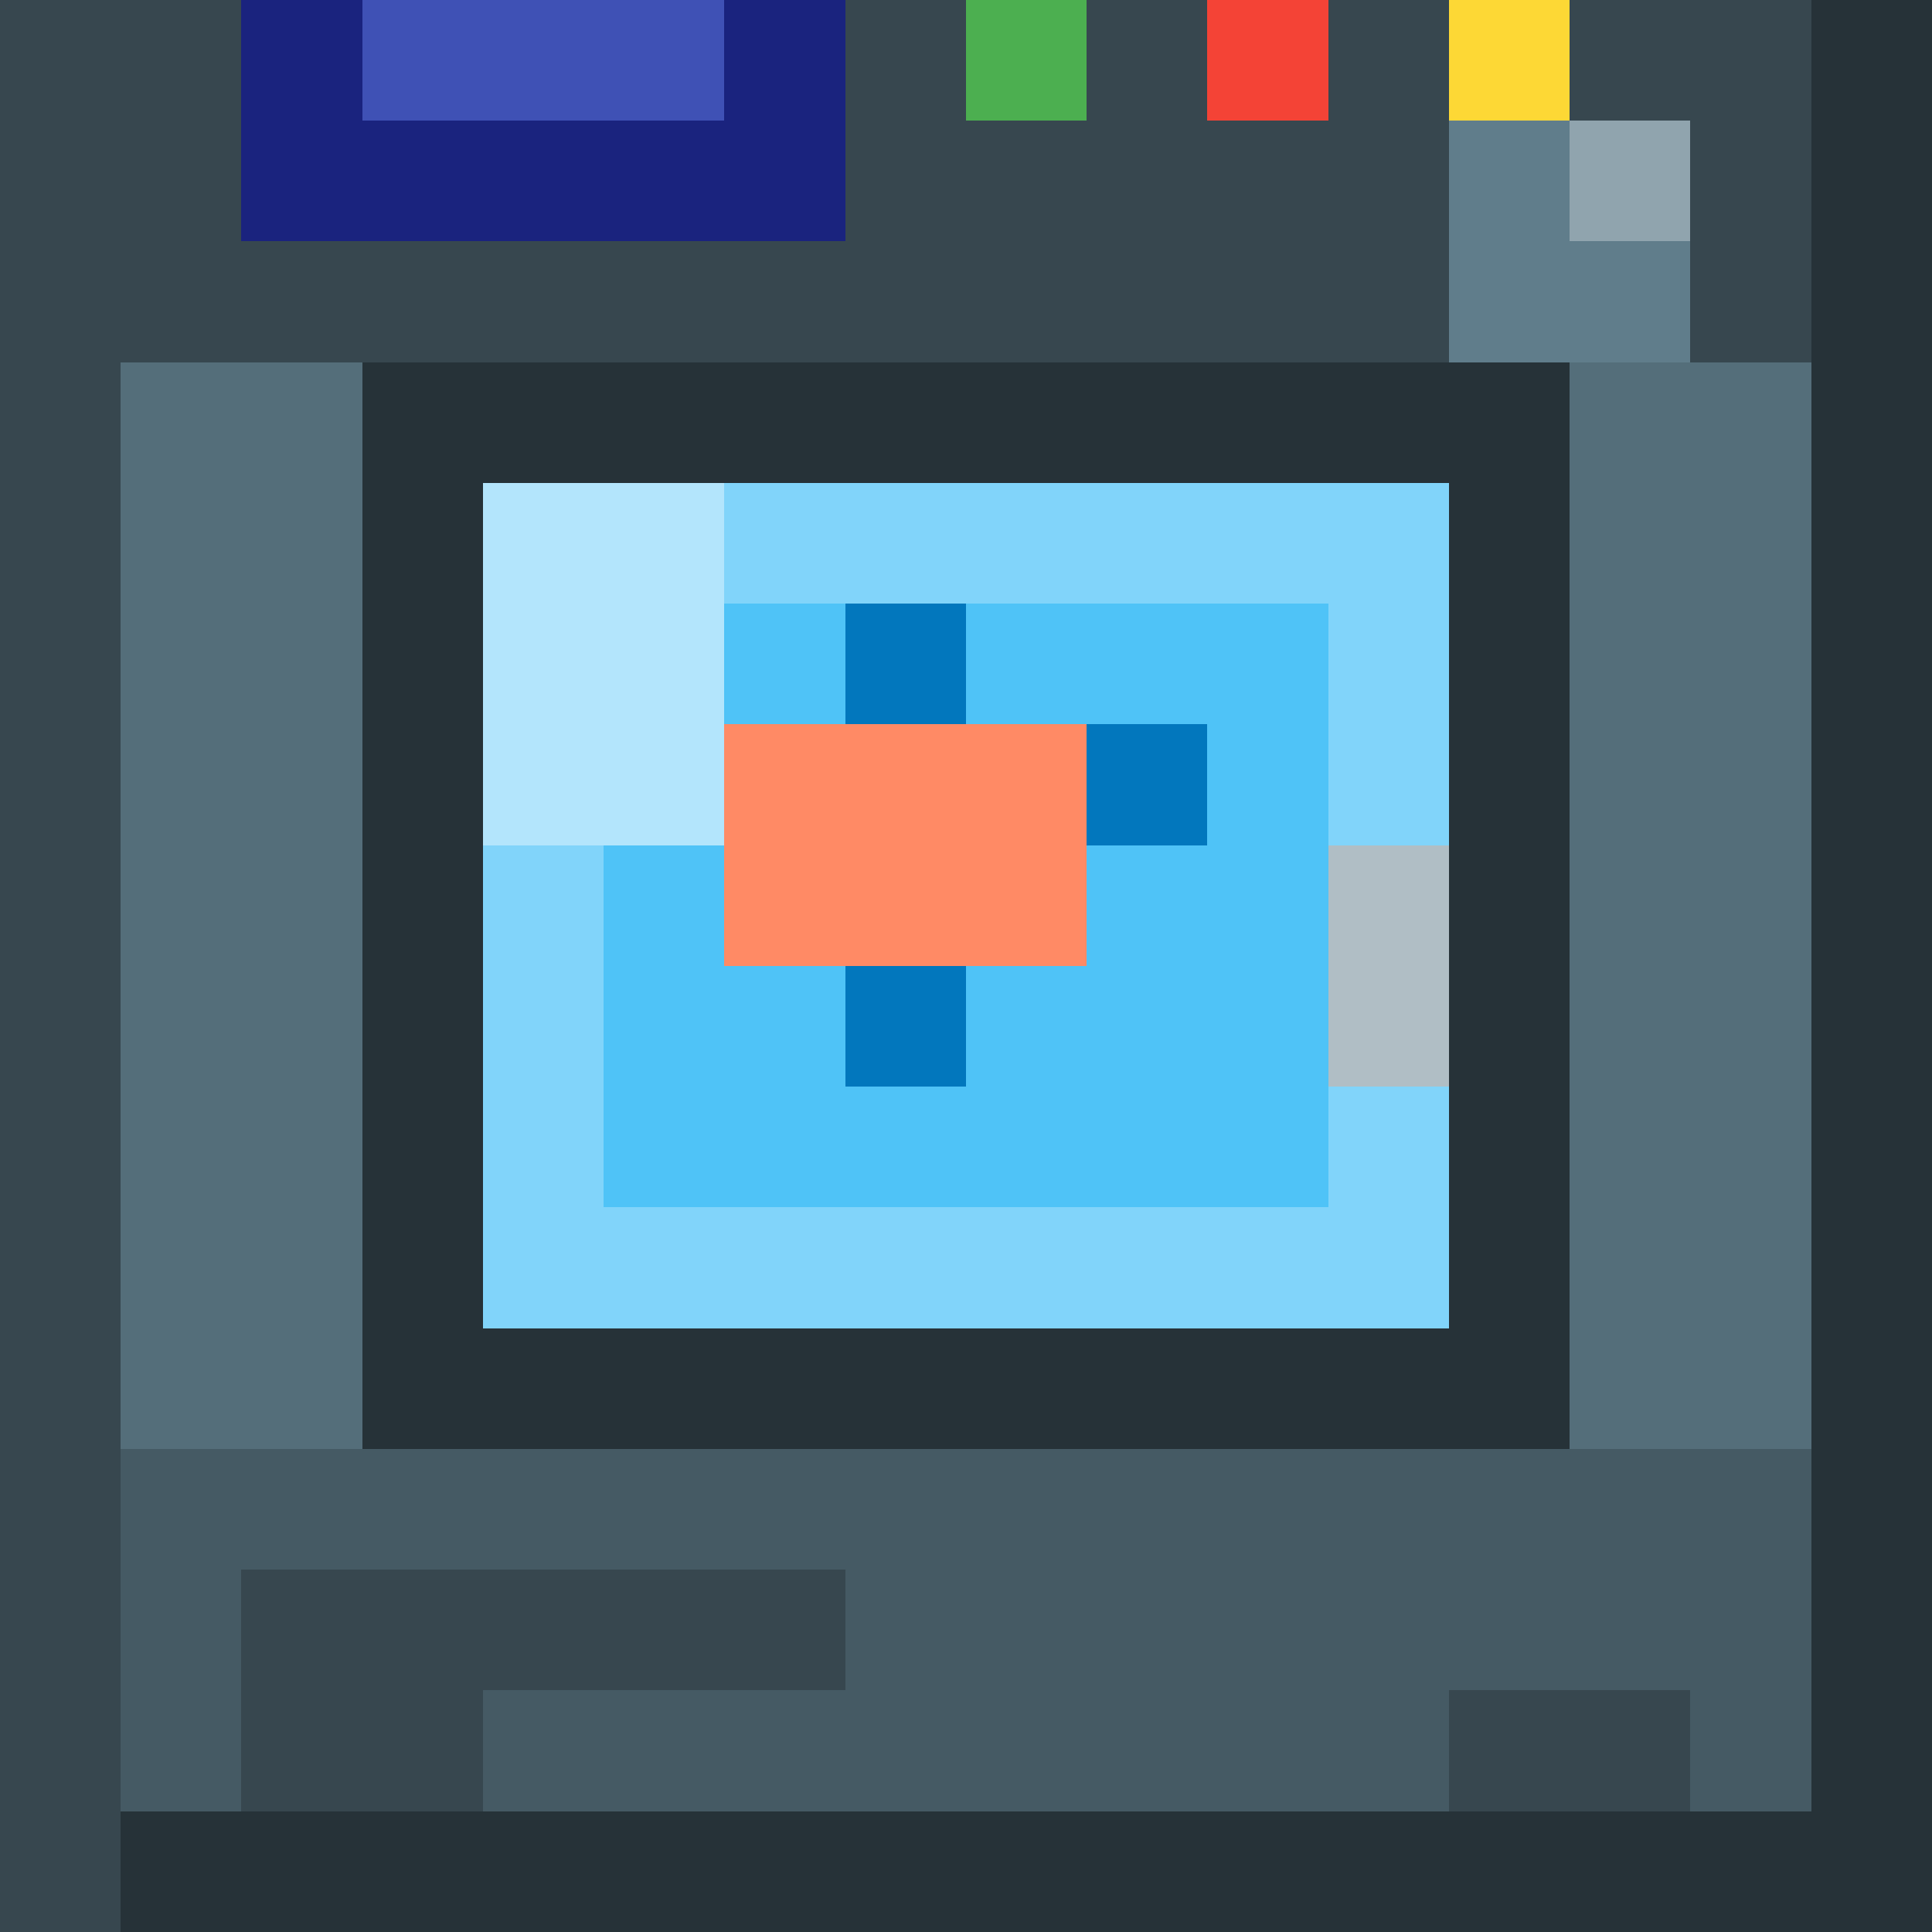
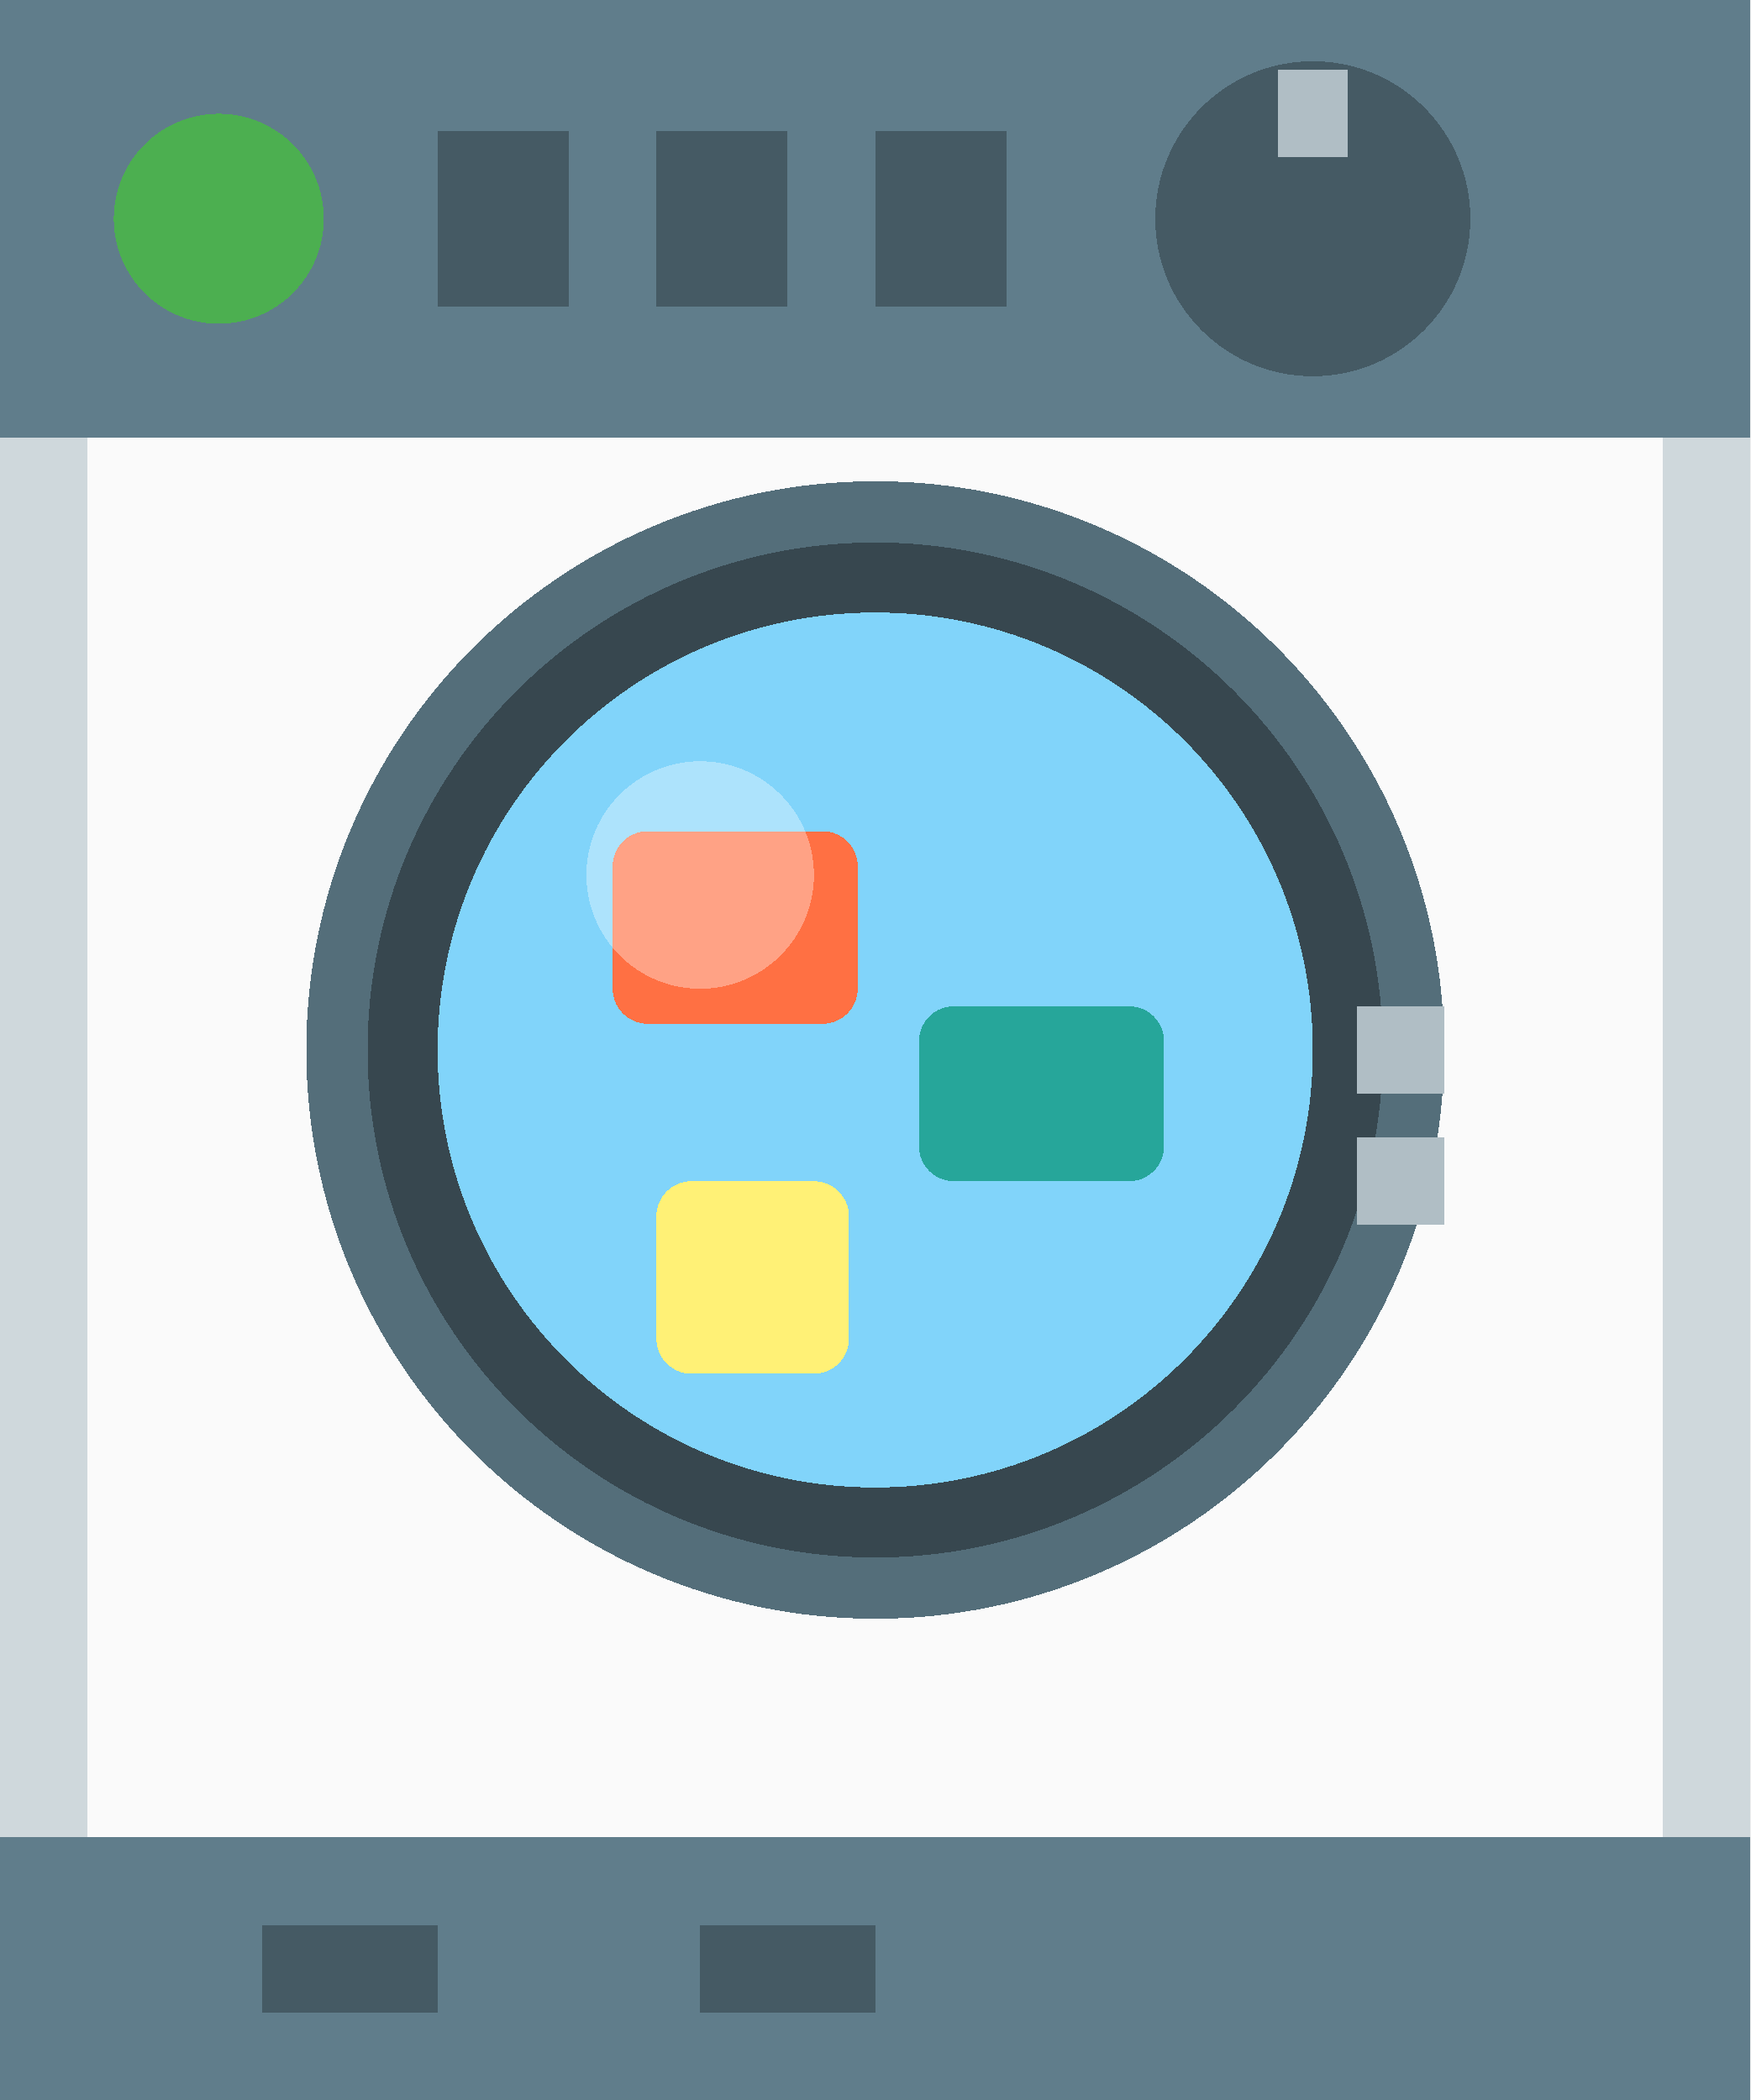
- <svg xmlns="http://www.w3.org/2000/svg" viewBox="0 0 16 16" shape-rendering="crispEdges">
-   <rect x="1" y="0" width="14" height="16" fill="#546E7A" />
-   <rect x="0" y="0" width="1" height="16" fill="#37474F" />
-   <rect x="15" y="0" width="1" height="16" fill="#263238" />
-   <rect x="1" y="0" width="14" height="3" fill="#37474F" />
-   <rect x="2" y="0" width="5" height="2" fill="#1A237E" />
-   <rect x="3" y="0" width="3" height="1" fill="#3F51B5" />
-   <rect x="8" y="0" width="1" height="1" fill="#4CAF50" />
-   <rect x="10" y="0" width="1" height="1" fill="#F44336" />
-   <rect x="12" y="0" width="1" height="1" fill="#FDD835" />
-   <rect x="12" y="1" width="2" height="2" fill="#607D8B" />
-   <rect x="13" y="1" width="1" height="1" fill="#90A4AE" />
-   <rect x="3" y="3" width="10" height="9" fill="#263238" />
-   <rect x="4" y="4" width="8" height="7" fill="#81D4FA" />
-   <rect x="5" y="5" width="6" height="5" fill="#4FC3F7" />
-   <rect x="5" y="6" width="1" height="1" fill="#0277BD" />
-   <rect x="7" y="5" width="1" height="1" fill="#0277BD" />
-   <rect x="9" y="6" width="1" height="1" fill="#0277BD" />
-   <rect x="7" y="8" width="1" height="1" fill="#0277BD" />
-   <rect x="6" y="6" width="3" height="2" fill="#FF8A65" />
-   <rect x="4" y="4" width="2" height="3" fill="#B3E5FC" />
-   <rect x="11" y="7" width="1" height="2" fill="#B0BEC5" />
-   <rect x="1" y="12" width="14" height="3" fill="#455A64" />
-   <rect x="2" y="13" width="5" height="1" fill="#37474F" />
-   <rect x="2" y="14" width="2" height="2" fill="#37474F" />
-   <rect x="12" y="14" width="2" height="2" fill="#37474F" />
-   <rect x="1" y="15" width="14" height="1" fill="#263238" />
+ <svg xmlns="http://www.w3.org/2000/svg" viewBox="0 0 20 24" shape-rendering="crispEdges">
+   <rect x="0" y="0" width="20" height="5" fill="#607D8B" />
+   <circle cx="2.5" cy="2.5" r="1.2" fill="#4CAF50" />
+   <rect x="5" y="1.5" width="1.5" height="2" fill="#455A64" />
+   <rect x="7.5" y="1.5" width="1.5" height="2" fill="#455A64" />
+   <rect x="10" y="1.5" width="1.5" height="2" fill="#455A64" />
+   <circle cx="15" cy="2.5" r="1.8" fill="#455A64" />
+   <rect x="14.6" y="0.8" width="0.8" height="1" fill="#B0BEC5" />
+   <rect x="0" y="5" width="20" height="16" fill="#FAFAFA" />
+   <rect x="0" y="5" width="1" height="16" fill="#CFD8DC" />
+   <rect x="19" y="5" width="1" height="16" fill="#CFD8DC" />
+   <circle cx="10" cy="12" r="6.5" fill="#546E7A" />
+   <circle cx="10" cy="12" r="5.8" fill="#37474F" />
+   <circle cx="10" cy="12" r="5" fill="#81D4FA" />
+   <rect x="7" y="9.5" width="2.8" height="2.2" rx="0.4" fill="#FF7043" />
+   <rect x="10.5" y="11.5" width="2.8" height="2" rx="0.4" fill="#26A69A" />
+   <rect x="7.5" y="13.5" width="2.2" height="2.2" rx="0.4" fill="#FFF176" />
+   <circle cx="8" cy="10" r="1.3" fill="white" opacity="0.35" />
+   <rect x="15.5" y="11.5" width="1" height="1" fill="#B0BEC5" />
+   <rect x="15.5" y="13" width="1" height="1" fill="#B0BEC5" />
+   <rect x="0" y="21" width="20" height="3" fill="#607D8B" />
+   <rect x="3" y="22" width="2" height="1" fill="#455A64" />
+   <rect x="8" y="22" width="2" height="1" fill="#455A64" />
</svg>
